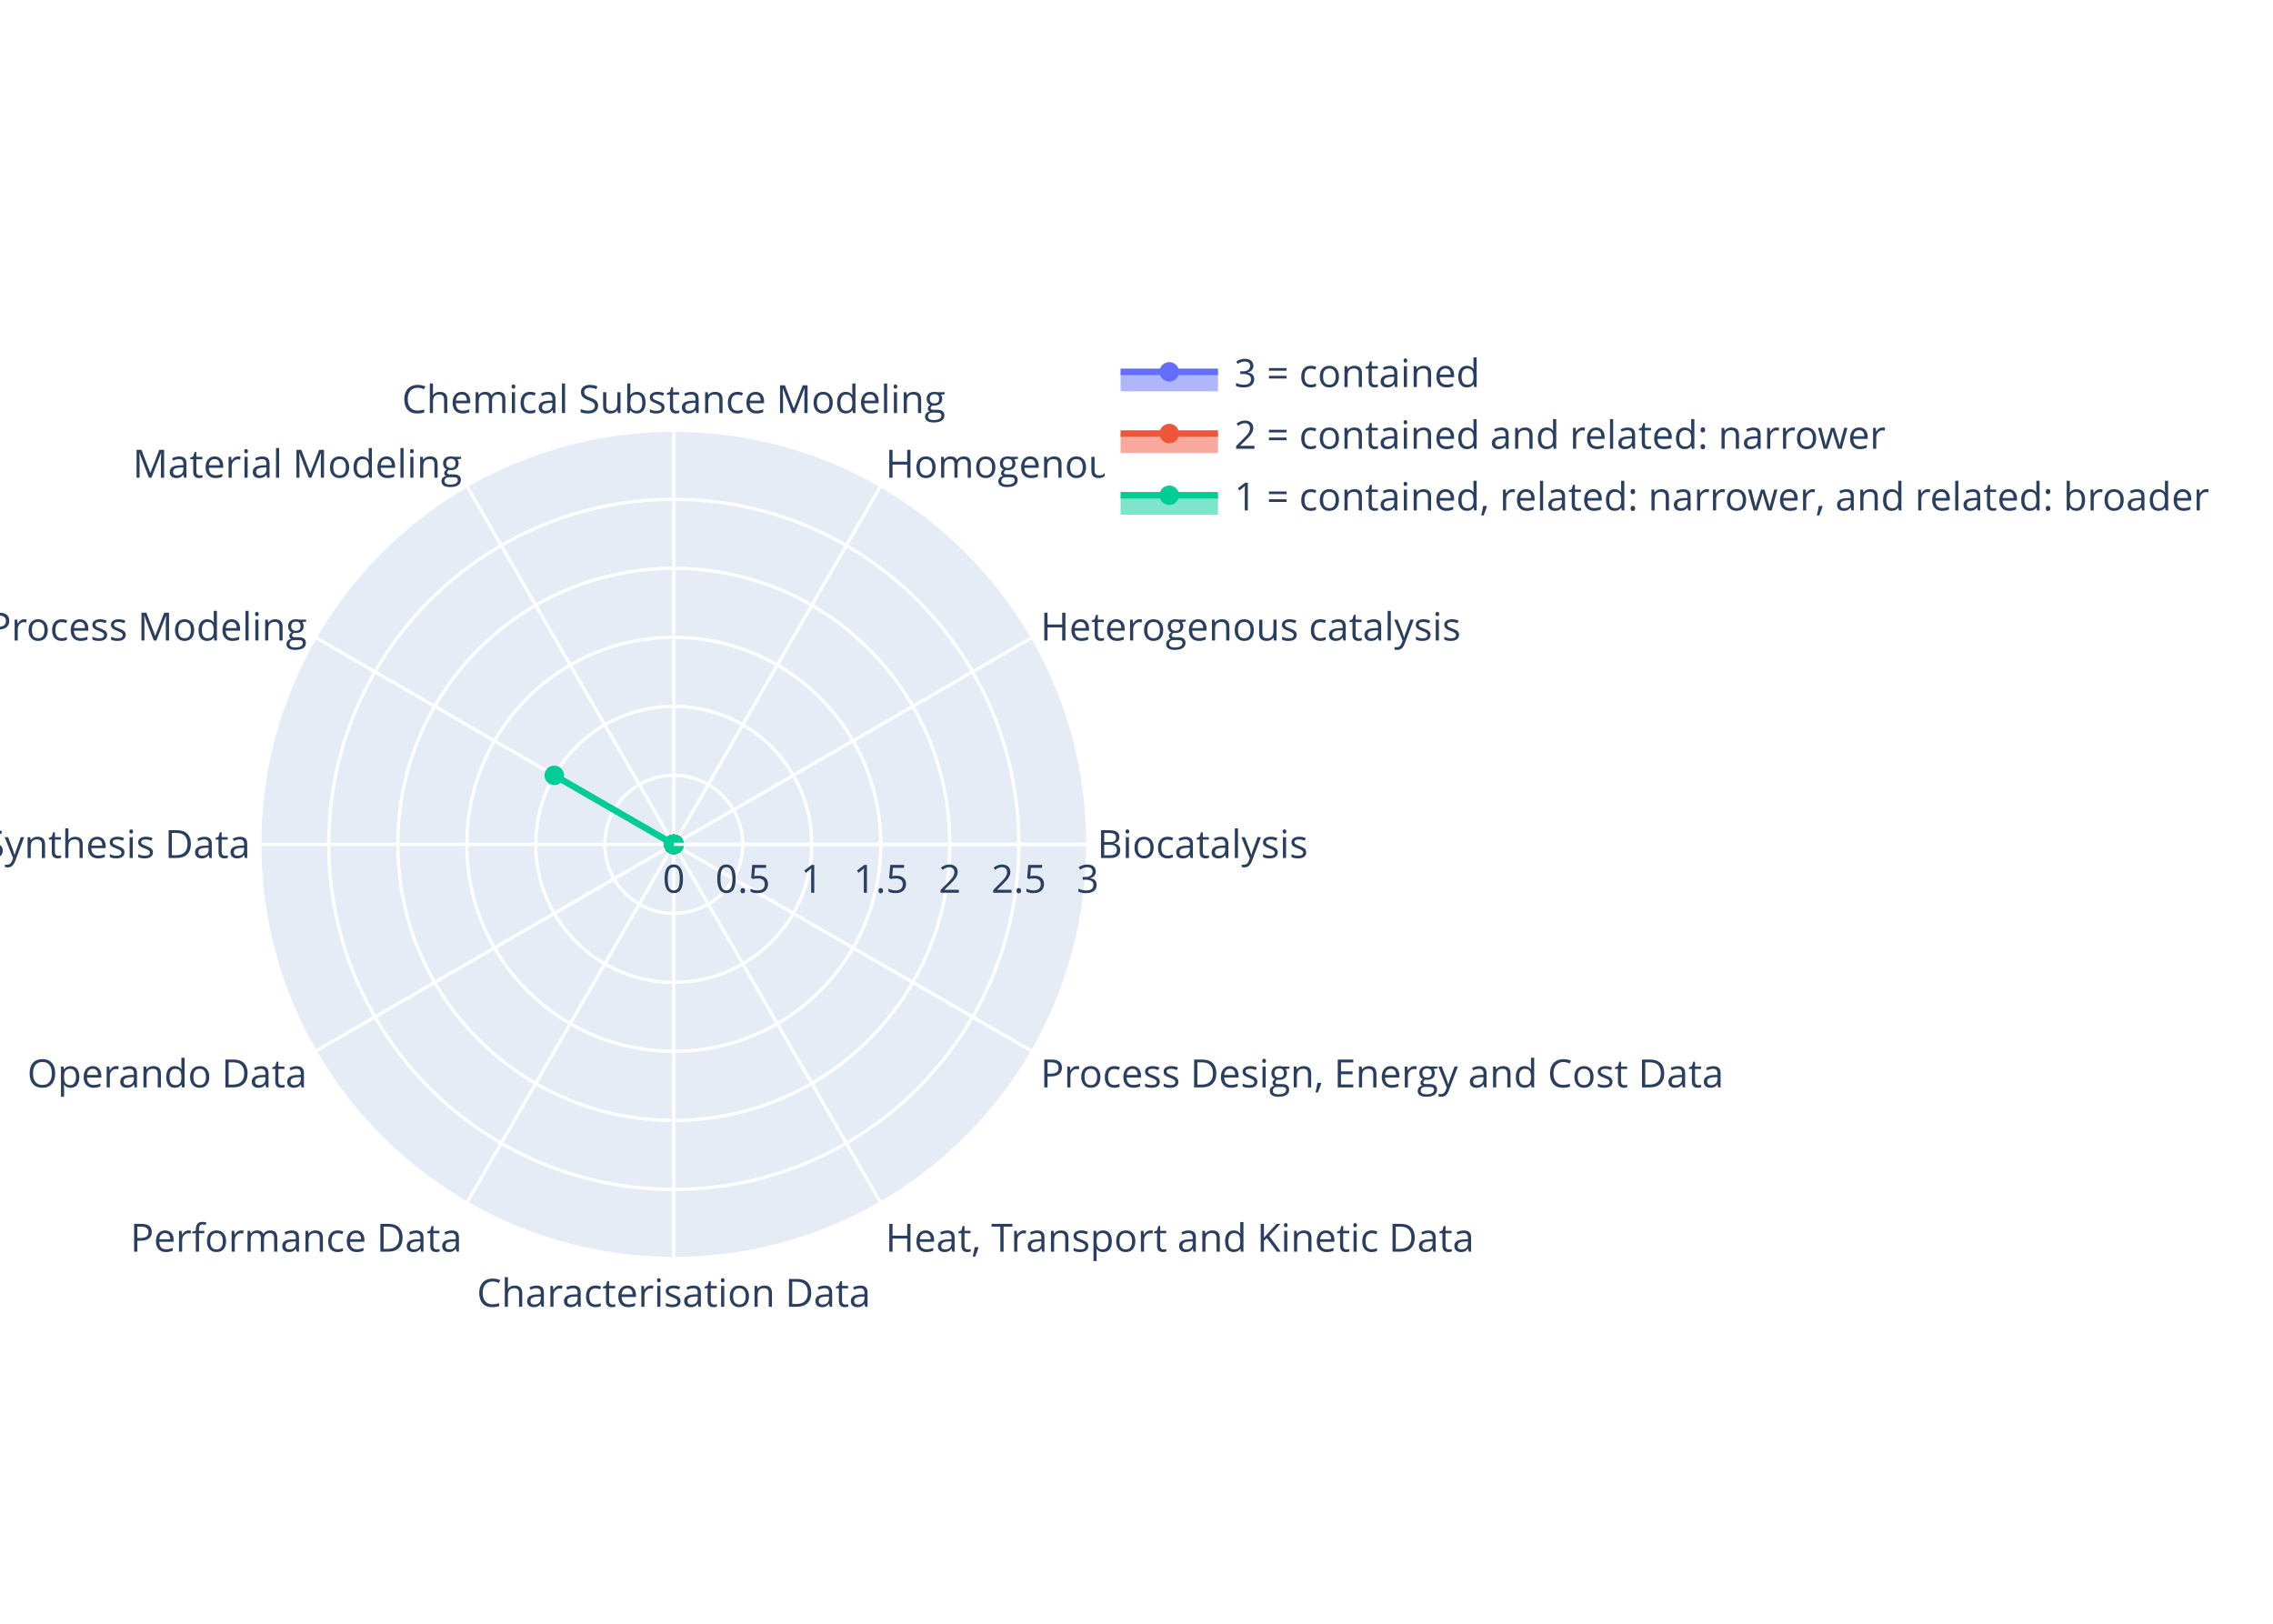
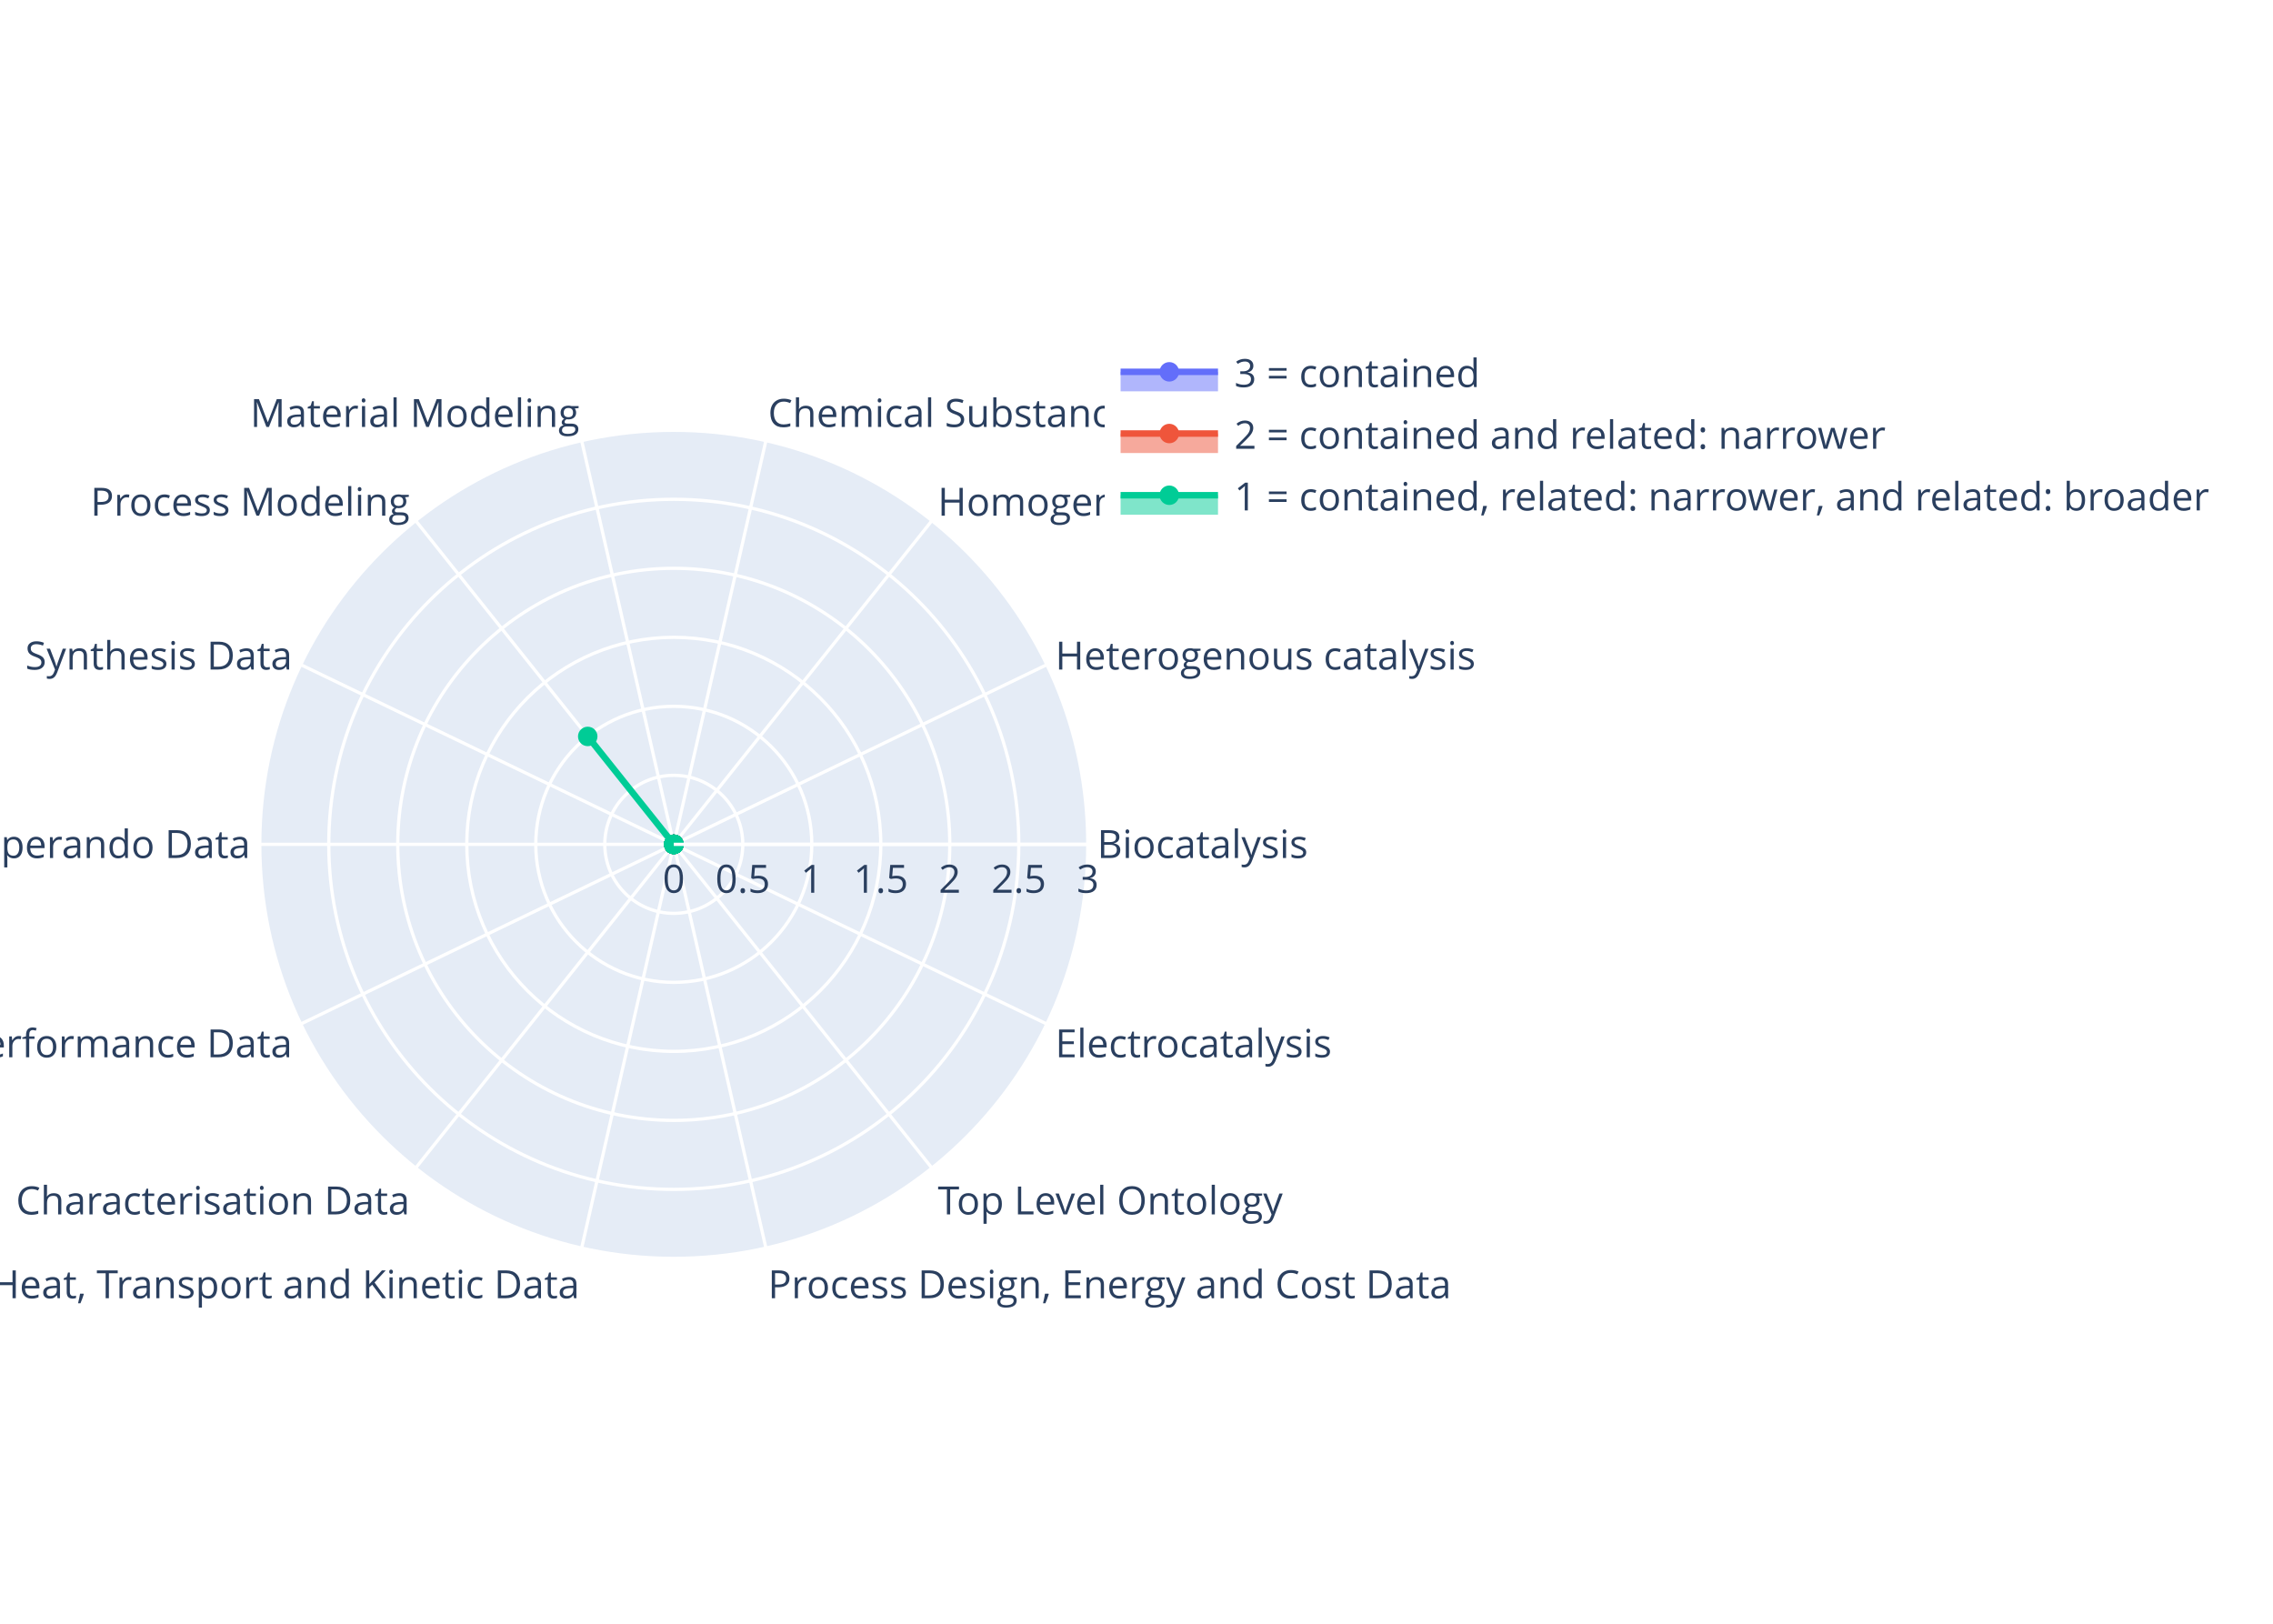
<svg xmlns="http://www.w3.org/2000/svg" class="main-svg" width="700" height="500" style="" viewBox="0 0 700 500">
  <rect x="0" y="0" width="700" height="500" style="fill: rgb(255, 255, 255); fill-opacity: 1;" />
-   <defs id="defs-f0fffd">
+   <defs id="defs-9456eb">
    <g class="clips">
-       <clipPath id="clipf0fffdpolar-for-traces">
+       <clipPath id="clip9456ebpolar-for-traces">
        <path d="M127.5,0A127.5,127.5 0,1,0 -127.5,-1.5614246689128753e-14A127.5,127.5 0,1,0 127.5,3.122849337825751e-14Z" transform="translate(127.5,127.5)" />
      </clipPath>
    </g>
    <g class="gradients" />
    <g class="patterns" />
  </defs>
  <g class="bglayer" />
  <g class="layer-below">
    <g class="imagelayer" />
    <g class="shapelayer" />
  </g>
  <g class="cartesianlayer" />
  <g class="polarlayer">
    <g class="polar">
      <g class="polarsublayer draglayer" />
      <g class="polarsublayer plotbg">
        <path d="M127.5,0A127.5,127.5 0,1,0 -127.5,-1.5614246689128753e-14A127.5,127.5 0,1,0 127.5,3.122849337825751e-14Z" transform="translate(207.5,260)" style="fill: rgb(229, 236, 246); fill-opacity: 1;" />
      </g>
      <g class="polarsublayer backplot">
        <g class="maplayer" />
      </g>
      <g class="polarsublayer angular-grid" style="fill: none;">
        <path class="angularaxisgrid" d="M207.5,260L335,260" style="stroke: rgb(255, 255, 255); stroke-opacity: 1; stroke-width: 1px;" />
-         <path class="angularaxisgrid" d="M207.5,260L317.918,196.25" style="stroke: rgb(255, 255, 255); stroke-opacity: 1; stroke-width: 1px;" />
-         <path class="angularaxisgrid" d="M207.5,260L271.25,149.582" style="stroke: rgb(255, 255, 255); stroke-opacity: 1; stroke-width: 1px;" />
-         <path class="angularaxisgrid" d="M207.5,260L207.5,132.5" style="stroke: rgb(255, 255, 255); stroke-opacity: 1; stroke-width: 1px;" />
-         <path class="angularaxisgrid" d="M207.5,260L143.75,149.582" style="stroke: rgb(255, 255, 255); stroke-opacity: 1; stroke-width: 1px;" />
-         <path class="angularaxisgrid" d="M207.5,260L97.082,196.25" style="stroke: rgb(255, 255, 255); stroke-opacity: 1; stroke-width: 1px;" />
+         <path class="angularaxisgrid" d="M207.5,260L322.374,204.68" style="stroke: rgb(255, 255, 255); stroke-opacity: 1; stroke-width: 1px;" />
+         <path class="angularaxisgrid" d="M207.5,260L286.995,160.316" style="stroke: rgb(255, 255, 255); stroke-opacity: 1; stroke-width: 1px;" />
+         <path class="angularaxisgrid" d="M207.5,260L235.871,135.697" style="stroke: rgb(255, 255, 255); stroke-opacity: 1; stroke-width: 1px;" />
+         <path class="angularaxisgrid" d="M207.5,260L179.129,135.697" style="stroke: rgb(255, 255, 255); stroke-opacity: 1; stroke-width: 1px;" />
+         <path class="angularaxisgrid" d="M207.5,260L128.005,160.316" style="stroke: rgb(255, 255, 255); stroke-opacity: 1; stroke-width: 1px;" />
+         <path class="angularaxisgrid" d="M207.5,260L92.626,204.68" style="stroke: rgb(255, 255, 255); stroke-opacity: 1; stroke-width: 1px;" />
        <path class="angularaxisgrid" d="M207.5,260L80,260" style="stroke: rgb(255, 255, 255); stroke-opacity: 1; stroke-width: 1px;" />
-         <path class="angularaxisgrid" d="M207.5,260L97.082,323.75" style="stroke: rgb(255, 255, 255); stroke-opacity: 1; stroke-width: 1px;" />
-         <path class="angularaxisgrid" d="M207.5,260L143.75,370.418" style="stroke: rgb(255, 255, 255); stroke-opacity: 1; stroke-width: 1px;" />
-         <path class="angularaxisgrid" d="M207.5,260L207.5,387.5" style="stroke: rgb(255, 255, 255); stroke-opacity: 1; stroke-width: 1px;" />
-         <path class="angularaxisgrid" d="M207.5,260L271.25,370.418" style="stroke: rgb(255, 255, 255); stroke-opacity: 1; stroke-width: 1px;" />
-         <path class="angularaxisgrid" d="M207.5,260L317.918,323.75" style="stroke: rgb(255, 255, 255); stroke-opacity: 1; stroke-width: 1px;" />
+         <path class="angularaxisgrid" d="M207.5,260L92.626,315.32" style="stroke: rgb(255, 255, 255); stroke-opacity: 1; stroke-width: 1px;" />
+         <path class="angularaxisgrid" d="M207.5,260L128.005,359.684" style="stroke: rgb(255, 255, 255); stroke-opacity: 1; stroke-width: 1px;" />
+         <path class="angularaxisgrid" d="M207.5,260L179.129,384.303" style="stroke: rgb(255, 255, 255); stroke-opacity: 1; stroke-width: 1px;" />
+         <path class="angularaxisgrid" d="M207.5,260L235.871,384.303" style="stroke: rgb(255, 255, 255); stroke-opacity: 1; stroke-width: 1px;" />
+         <path class="angularaxisgrid" d="M207.5,260L286.995,359.684" style="stroke: rgb(255, 255, 255); stroke-opacity: 1; stroke-width: 1px;" />
+         <path class="angularaxisgrid" d="M207.5,260L322.374,315.32" style="stroke: rgb(255, 255, 255); stroke-opacity: 1; stroke-width: 1px;" />
      </g>
      <g class="polarsublayer radial-grid" transform="translate(207.5,260)" style="fill: none;">
        <path class="xgrid" d="M21.25,0A21.25,21.25 0,1,0 -21.25,-2.6023744481881254e-15A21.25,21.25 0,1,0 21.25,5.204748896376251e-15Z" style="stroke: rgb(255, 255, 255); stroke-opacity: 1; stroke-width: 1px;" />
        <path class="xgrid" d="M42.5,0A42.5,42.5 0,1,0 -42.5,-5.204748896376251e-15A42.5,42.5 0,1,0 42.5,1.0409497792752502e-14Z" style="stroke: rgb(255, 255, 255); stroke-opacity: 1; stroke-width: 1px;" />
        <path class="xgrid" d="M63.75,0A63.75,63.75 0,1,0 -63.75,-7.807123344564377e-15A63.75,63.75 0,1,0 63.75,1.5614246689128753e-14Z" style="stroke: rgb(255, 255, 255); stroke-opacity: 1; stroke-width: 1px;" />
        <path class="xgrid" d="M85,0A85,85 0,1,0 -85,-1.0409497792752502e-14A85,85 0,1,0 85,2.0818995585505004e-14Z" style="stroke: rgb(255, 255, 255); stroke-opacity: 1; stroke-width: 1px;" />
        <path class="xgrid" d="M106.25,0A106.25,106.25 0,1,0 -106.25,-1.3011872240940628e-14A106.25,106.25 0,1,0 106.25,2.6023744481881257e-14Z" style="stroke: rgb(255, 255, 255); stroke-opacity: 1; stroke-width: 1px;" />
      </g>
      <g class="polarsublayer frontplot" transform="translate(80,132.5)">
        <g class="barlayer" />
        <g class="scatterlayer">
-           <g class="trace scatter trace819cec" style="stroke-miterlimit: 2; opacity: 1;">
-             <g class="fills" clip-path="url(#clipf0fffdpolar-for-traces)">
+           <g class="trace scatter trace97eba0" style="stroke-miterlimit: 2; opacity: 1;">
+             <g class="fills" clip-path="url(#clip9456ebpolar-for-traces)">
              <g>
-                 <path class="js-fill" d="M127.5,127.5L127.5,127.5L127.5,127.5L127.5,127.5L127.5,127.5L127.5,127.5L127.5,127.5L127.5,127.5L127.5,127.5L127.5,127.5L127.5,127.5L127.5,127.5L127.5,127.5Z" style="fill: rgb(99, 110, 250); fill-opacity: 0.5; stroke-width: 0;" />
+                 <path class="js-fill" d="M127.5,127.5L127.5,127.5L127.5,127.5L127.5,127.5L127.5,127.5L127.5,127.5L127.5,127.5L127.5,127.5L127.5,127.5L127.5,127.5L127.5,127.5L127.5,127.5L127.5,127.5L127.5,127.5L127.5,127.5Z" style="fill: rgb(99, 110, 250); fill-opacity: 0.5; stroke-width: 0;" />
              </g>
            </g>
            <g class="errorbars" />
            <g class="lines">
-               <path class="js-line" d="M127.5,127.5L127.5,127.5L127.5,127.5L127.5,127.5L127.5,127.5L127.5,127.5L127.5,127.5L127.5,127.5L127.5,127.5L127.5,127.5L127.5,127.5L127.5,127.5L127.5,127.5" clip-path="url(#clipf0fffdpolar-for-traces)" style="vector-effect: non-scaling-stroke; fill: none; stroke: rgb(99, 110, 250); stroke-opacity: 1; stroke-width: 2px; opacity: 1;" />
+               <path class="js-line" d="M127.5,127.5L127.5,127.5L127.5,127.5L127.5,127.5L127.5,127.5L127.5,127.5L127.5,127.5L127.5,127.5L127.5,127.5L127.5,127.5L127.5,127.5L127.5,127.5L127.5,127.5L127.5,127.5L127.5,127.5" clip-path="url(#clip9456ebpolar-for-traces)" style="vector-effect: non-scaling-stroke; fill: none; stroke: rgb(99, 110, 250); stroke-opacity: 1; stroke-width: 2px; opacity: 1;" />
            </g>
            <g class="points">
              <path class="point" transform="translate(127.5,127.5)" d="M3,0A3,3 0 1,1 0,-3A3,3 0 0,1 3,0Z" style="opacity: 1; stroke-width: 0px; fill: rgb(99, 110, 250); fill-opacity: 1;" />
              <path class="point" transform="translate(127.5,127.5)" d="M3,0A3,3 0 1,1 0,-3A3,3 0 0,1 3,0Z" style="opacity: 1; stroke-width: 0px; fill: rgb(99, 110, 250); fill-opacity: 1;" />
              <path class="point" transform="translate(127.5,127.5)" d="M3,0A3,3 0 1,1 0,-3A3,3 0 0,1 3,0Z" style="opacity: 1; stroke-width: 0px; fill: rgb(99, 110, 250); fill-opacity: 1;" />
              <path class="point" transform="translate(127.5,127.5)" d="M3,0A3,3 0 1,1 0,-3A3,3 0 0,1 3,0Z" style="opacity: 1; stroke-width: 0px; fill: rgb(99, 110, 250); fill-opacity: 1;" />
              <path class="point" transform="translate(127.5,127.5)" d="M3,0A3,3 0 1,1 0,-3A3,3 0 0,1 3,0Z" style="opacity: 1; stroke-width: 0px; fill: rgb(99, 110, 250); fill-opacity: 1;" />
              <path class="point" transform="translate(127.5,127.5)" d="M3,0A3,3 0 1,1 0,-3A3,3 0 0,1 3,0Z" style="opacity: 1; stroke-width: 0px; fill: rgb(99, 110, 250); fill-opacity: 1;" />
              <path class="point" transform="translate(127.5,127.5)" d="M3,0A3,3 0 1,1 0,-3A3,3 0 0,1 3,0Z" style="opacity: 1; stroke-width: 0px; fill: rgb(99, 110, 250); fill-opacity: 1;" />
              <path class="point" transform="translate(127.5,127.5)" d="M3,0A3,3 0 1,1 0,-3A3,3 0 0,1 3,0Z" style="opacity: 1; stroke-width: 0px; fill: rgb(99, 110, 250); fill-opacity: 1;" />
              <path class="point" transform="translate(127.5,127.5)" d="M3,0A3,3 0 1,1 0,-3A3,3 0 0,1 3,0Z" style="opacity: 1; stroke-width: 0px; fill: rgb(99, 110, 250); fill-opacity: 1;" />
              <path class="point" transform="translate(127.5,127.5)" d="M3,0A3,3 0 1,1 0,-3A3,3 0 0,1 3,0Z" style="opacity: 1; stroke-width: 0px; fill: rgb(99, 110, 250); fill-opacity: 1;" />
              <path class="point" transform="translate(127.5,127.5)" d="M3,0A3,3 0 1,1 0,-3A3,3 0 0,1 3,0Z" style="opacity: 1; stroke-width: 0px; fill: rgb(99, 110, 250); fill-opacity: 1;" />
              <path class="point" transform="translate(127.5,127.5)" d="M3,0A3,3 0 1,1 0,-3A3,3 0 0,1 3,0Z" style="opacity: 1; stroke-width: 0px; fill: rgb(99, 110, 250); fill-opacity: 1;" />
              <path class="point" transform="translate(127.5,127.5)" d="M3,0A3,3 0 1,1 0,-3A3,3 0 0,1 3,0Z" style="opacity: 1; stroke-width: 0px; fill: rgb(99, 110, 250); fill-opacity: 1;" />
+               <path class="point" transform="translate(127.5,127.5)" d="M3,0A3,3 0 1,1 0,-3A3,3 0 0,1 3,0Z" style="opacity: 1; stroke-width: 0px; fill: rgb(99, 110, 250); fill-opacity: 1;" />
+               <path class="point" transform="translate(127.5,127.5)" d="M3,0A3,3 0 1,1 0,-3A3,3 0 0,1 3,0Z" style="opacity: 1; stroke-width: 0px; fill: rgb(99, 110, 250); fill-opacity: 1;" />
            </g>
            <g class="text" />
          </g>
-           <g class="trace scatter trace1e5136" style="stroke-miterlimit: 2; opacity: 1;">
-             <g class="fills" clip-path="url(#clipf0fffdpolar-for-traces)">
+           <g class="trace scatter trace53cba3" style="stroke-miterlimit: 2; opacity: 1;">
+             <g class="fills" clip-path="url(#clip9456ebpolar-for-traces)">
              <g>
-                 <path class="js-fill" d="M127.5,127.5L127.5,127.5L127.5,127.5L127.5,127.5L127.5,127.5L127.5,127.5L127.5,127.5L127.5,127.5L127.5,127.5L127.5,127.5L127.5,127.5L127.5,127.5L127.5,127.5Z" style="fill: rgb(239, 85, 59); fill-opacity: 0.5; stroke-width: 0;" />
+                 <path class="js-fill" d="M127.5,127.5L127.5,127.5L127.5,127.5L127.5,127.5L127.5,127.5L127.5,127.5L127.5,127.5L127.5,127.5L127.5,127.5L127.5,127.5L127.5,127.5L127.5,127.5L127.5,127.5L127.5,127.5L127.5,127.5Z" style="fill: rgb(239, 85, 59); fill-opacity: 0.5; stroke-width: 0;" />
              </g>
            </g>
            <g class="errorbars" />
            <g class="lines">
-               <path class="js-line" d="M127.5,127.5L127.5,127.5L127.5,127.5L127.5,127.5L127.5,127.5L127.5,127.5L127.5,127.5L127.5,127.5L127.5,127.5L127.5,127.5L127.5,127.5L127.5,127.5L127.5,127.5" clip-path="url(#clipf0fffdpolar-for-traces)" style="vector-effect: non-scaling-stroke; fill: none; stroke: rgb(239, 85, 59); stroke-opacity: 1; stroke-width: 2px; opacity: 1;" />
+               <path class="js-line" d="M127.5,127.5L127.5,127.5L127.5,127.5L127.5,127.5L127.5,127.5L127.5,127.5L127.5,127.5L127.5,127.5L127.5,127.5L127.5,127.5L127.5,127.5L127.5,127.5L127.5,127.5L127.5,127.5L127.5,127.5" clip-path="url(#clip9456ebpolar-for-traces)" style="vector-effect: non-scaling-stroke; fill: none; stroke: rgb(239, 85, 59); stroke-opacity: 1; stroke-width: 2px; opacity: 1;" />
            </g>
            <g class="points">
              <path class="point" transform="translate(127.5,127.5)" d="M3,0A3,3 0 1,1 0,-3A3,3 0 0,1 3,0Z" style="opacity: 1; stroke-width: 0px; fill: rgb(239, 85, 59); fill-opacity: 1;" />
              <path class="point" transform="translate(127.5,127.5)" d="M3,0A3,3 0 1,1 0,-3A3,3 0 0,1 3,0Z" style="opacity: 1; stroke-width: 0px; fill: rgb(239, 85, 59); fill-opacity: 1;" />
              <path class="point" transform="translate(127.5,127.5)" d="M3,0A3,3 0 1,1 0,-3A3,3 0 0,1 3,0Z" style="opacity: 1; stroke-width: 0px; fill: rgb(239, 85, 59); fill-opacity: 1;" />
              <path class="point" transform="translate(127.5,127.5)" d="M3,0A3,3 0 1,1 0,-3A3,3 0 0,1 3,0Z" style="opacity: 1; stroke-width: 0px; fill: rgb(239, 85, 59); fill-opacity: 1;" />
              <path class="point" transform="translate(127.5,127.5)" d="M3,0A3,3 0 1,1 0,-3A3,3 0 0,1 3,0Z" style="opacity: 1; stroke-width: 0px; fill: rgb(239, 85, 59); fill-opacity: 1;" />
              <path class="point" transform="translate(127.5,127.5)" d="M3,0A3,3 0 1,1 0,-3A3,3 0 0,1 3,0Z" style="opacity: 1; stroke-width: 0px; fill: rgb(239, 85, 59); fill-opacity: 1;" />
              <path class="point" transform="translate(127.5,127.5)" d="M3,0A3,3 0 1,1 0,-3A3,3 0 0,1 3,0Z" style="opacity: 1; stroke-width: 0px; fill: rgb(239, 85, 59); fill-opacity: 1;" />
              <path class="point" transform="translate(127.5,127.5)" d="M3,0A3,3 0 1,1 0,-3A3,3 0 0,1 3,0Z" style="opacity: 1; stroke-width: 0px; fill: rgb(239, 85, 59); fill-opacity: 1;" />
              <path class="point" transform="translate(127.5,127.5)" d="M3,0A3,3 0 1,1 0,-3A3,3 0 0,1 3,0Z" style="opacity: 1; stroke-width: 0px; fill: rgb(239, 85, 59); fill-opacity: 1;" />
              <path class="point" transform="translate(127.5,127.5)" d="M3,0A3,3 0 1,1 0,-3A3,3 0 0,1 3,0Z" style="opacity: 1; stroke-width: 0px; fill: rgb(239, 85, 59); fill-opacity: 1;" />
              <path class="point" transform="translate(127.5,127.5)" d="M3,0A3,3 0 1,1 0,-3A3,3 0 0,1 3,0Z" style="opacity: 1; stroke-width: 0px; fill: rgb(239, 85, 59); fill-opacity: 1;" />
              <path class="point" transform="translate(127.5,127.5)" d="M3,0A3,3 0 1,1 0,-3A3,3 0 0,1 3,0Z" style="opacity: 1; stroke-width: 0px; fill: rgb(239, 85, 59); fill-opacity: 1;" />
              <path class="point" transform="translate(127.5,127.5)" d="M3,0A3,3 0 1,1 0,-3A3,3 0 0,1 3,0Z" style="opacity: 1; stroke-width: 0px; fill: rgb(239, 85, 59); fill-opacity: 1;" />
+               <path class="point" transform="translate(127.5,127.5)" d="M3,0A3,3 0 1,1 0,-3A3,3 0 0,1 3,0Z" style="opacity: 1; stroke-width: 0px; fill: rgb(239, 85, 59); fill-opacity: 1;" />
+               <path class="point" transform="translate(127.5,127.5)" d="M3,0A3,3 0 1,1 0,-3A3,3 0 0,1 3,0Z" style="opacity: 1; stroke-width: 0px; fill: rgb(239, 85, 59); fill-opacity: 1;" />
            </g>
            <g class="text" />
          </g>
-           <g class="trace scatter tracecc9509" style="stroke-miterlimit: 2; opacity: 1;">
-             <g class="fills" clip-path="url(#clipf0fffdpolar-for-traces)">
+           <g class="trace scatter tracee5dd22" style="stroke-miterlimit: 2; opacity: 1;">
+             <g class="fills" clip-path="url(#clip9456ebpolar-for-traces)">
              <g>
-                 <path class="js-fill" d="M127.5,127.5L127.5,127.5L127.5,127.5L127.5,127.5L127.5,127.5L90.69,106.25L127.5,127.5L127.5,127.5L127.5,127.5L127.5,127.5L127.5,127.5L127.5,127.5L127.5,127.5Z" style="fill: rgb(0, 204, 150); fill-opacity: 0.5; stroke-width: 0;" />
+                 <path class="js-fill" d="M127.5,127.5L127.5,127.5L127.5,127.5L127.5,127.5L127.5,127.5L101,94.27L127.5,127.5L127.5,127.5L127.5,127.5L127.5,127.5L127.5,127.5L127.5,127.5L127.5,127.5L127.5,127.5L127.5,127.5Z" style="fill: rgb(0, 204, 150); fill-opacity: 0.5; stroke-width: 0;" />
              </g>
            </g>
            <g class="errorbars" />
            <g class="lines">
-               <path class="js-line" d="M127.5,127.5L127.5,127.5L127.5,127.5L127.5,127.5L127.5,127.5L90.69,106.25L127.5,127.5L127.5,127.5L127.5,127.5L127.5,127.5L127.5,127.5L127.5,127.5L127.5,127.5" clip-path="url(#clipf0fffdpolar-for-traces)" style="vector-effect: non-scaling-stroke; fill: none; stroke: rgb(0, 204, 150); stroke-opacity: 1; stroke-width: 2px; opacity: 1;" />
+               <path class="js-line" d="M127.5,127.5L127.5,127.5L127.5,127.5L127.5,127.5L127.5,127.5L101,94.27L127.5,127.5L127.5,127.5L127.5,127.5L127.5,127.5L127.5,127.5L127.5,127.5L127.5,127.5L127.5,127.5L127.5,127.5" clip-path="url(#clip9456ebpolar-for-traces)" style="vector-effect: non-scaling-stroke; fill: none; stroke: rgb(0, 204, 150); stroke-opacity: 1; stroke-width: 2px; opacity: 1;" />
            </g>
            <g class="points">
              <path class="point" transform="translate(127.5,127.5)" d="M3,0A3,3 0 1,1 0,-3A3,3 0 0,1 3,0Z" style="opacity: 1; stroke-width: 0px; fill: rgb(0, 204, 150); fill-opacity: 1;" />
              <path class="point" transform="translate(127.5,127.5)" d="M3,0A3,3 0 1,1 0,-3A3,3 0 0,1 3,0Z" style="opacity: 1; stroke-width: 0px; fill: rgb(0, 204, 150); fill-opacity: 1;" />
              <path class="point" transform="translate(127.5,127.5)" d="M3,0A3,3 0 1,1 0,-3A3,3 0 0,1 3,0Z" style="opacity: 1; stroke-width: 0px; fill: rgb(0, 204, 150); fill-opacity: 1;" />
              <path class="point" transform="translate(127.5,127.5)" d="M3,0A3,3 0 1,1 0,-3A3,3 0 0,1 3,0Z" style="opacity: 1; stroke-width: 0px; fill: rgb(0, 204, 150); fill-opacity: 1;" />
              <path class="point" transform="translate(127.5,127.5)" d="M3,0A3,3 0 1,1 0,-3A3,3 0 0,1 3,0Z" style="opacity: 1; stroke-width: 0px; fill: rgb(0, 204, 150); fill-opacity: 1;" />
-               <path class="point" transform="translate(90.69,106.25)" d="M3,0A3,3 0 1,1 0,-3A3,3 0 0,1 3,0Z" style="opacity: 1; stroke-width: 0px; fill: rgb(0, 204, 150); fill-opacity: 1;" />
+               <path class="point" transform="translate(101,94.27)" d="M3,0A3,3 0 1,1 0,-3A3,3 0 0,1 3,0Z" style="opacity: 1; stroke-width: 0px; fill: rgb(0, 204, 150); fill-opacity: 1;" />
+               <path class="point" transform="translate(127.5,127.5)" d="M3,0A3,3 0 1,1 0,-3A3,3 0 0,1 3,0Z" style="opacity: 1; stroke-width: 0px; fill: rgb(0, 204, 150); fill-opacity: 1;" />
+               <path class="point" transform="translate(127.5,127.5)" d="M3,0A3,3 0 1,1 0,-3A3,3 0 0,1 3,0Z" style="opacity: 1; stroke-width: 0px; fill: rgb(0, 204, 150); fill-opacity: 1;" />
              <path class="point" transform="translate(127.5,127.5)" d="M3,0A3,3 0 1,1 0,-3A3,3 0 0,1 3,0Z" style="opacity: 1; stroke-width: 0px; fill: rgb(0, 204, 150); fill-opacity: 1;" />
              <path class="point" transform="translate(127.5,127.5)" d="M3,0A3,3 0 1,1 0,-3A3,3 0 0,1 3,0Z" style="opacity: 1; stroke-width: 0px; fill: rgb(0, 204, 150); fill-opacity: 1;" />
              <path class="point" transform="translate(127.5,127.5)" d="M3,0A3,3 0 1,1 0,-3A3,3 0 0,1 3,0Z" style="opacity: 1; stroke-width: 0px; fill: rgb(0, 204, 150); fill-opacity: 1;" />
              <path class="point" transform="translate(127.5,127.5)" d="M3,0A3,3 0 1,1 0,-3A3,3 0 0,1 3,0Z" style="opacity: 1; stroke-width: 0px; fill: rgb(0, 204, 150); fill-opacity: 1;" />
              <path class="point" transform="translate(127.5,127.5)" d="M3,0A3,3 0 1,1 0,-3A3,3 0 0,1 3,0Z" style="opacity: 1; stroke-width: 0px; fill: rgb(0, 204, 150); fill-opacity: 1;" />
              <path class="point" transform="translate(127.5,127.5)" d="M3,0A3,3 0 1,1 0,-3A3,3 0 0,1 3,0Z" style="opacity: 1; stroke-width: 0px; fill: rgb(0, 204, 150); fill-opacity: 1;" />
              <path class="point" transform="translate(127.5,127.5)" d="M3,0A3,3 0 1,1 0,-3A3,3 0 0,1 3,0Z" style="opacity: 1; stroke-width: 0px; fill: rgb(0, 204, 150); fill-opacity: 1;" />
            </g>
            <g class="text" />
          </g>
        </g>
      </g>
      <g class="polarsublayer angular-line">
        <path d="M127.5,0A127.5,127.5 0,1,0 -127.5,-1.5614246689128753e-14A127.5,127.5 0,1,0 127.5,3.122849337825751e-14Z" transform="translate(207.5,260)" stroke-width="1" style="fill: none; stroke: rgb(255, 255, 255); stroke-opacity: 1;" />
      </g>
      <g class="polarsublayer radial-line">
        <line x1="0" y1="0" x2="127.5" y2="0" transform="translate(207.5,260)" stroke-width="1" style="fill: none; stroke: rgb(255, 255, 255); stroke-opacity: 1;" />
      </g>
      <g class="polarsublayer angular-axis">
        <g class="angularaxistick">
          <text text-anchor="start" x="2.9" y="4.2" transform="translate(335,260)" style="font-family: 'Open Sans', verdana, arial, sans-serif; font-size: 12px; fill: rgb(42, 63, 95); fill-opacity: 1; white-space: pre; opacity: 1;">Biocatalysis</text>
        </g>
        <g class="angularaxistick">
-           <text text-anchor="start" x="2.511" y="0.987" transform="translate(317.9182,196.25)" style="font-family: 'Open Sans', verdana, arial, sans-serif; font-size: 12px; fill: rgb(42, 63, 95); fill-opacity: 1; white-space: pre; opacity: 1;">Heterogenous catalysis</text>
-         </g>
-         <g class="angularaxistick">
-           <text text-anchor="start" x="1.45" y="-2.49" transform="translate(271.25,149.5818)" style="font-family: 'Open Sans', verdana, arial, sans-serif; font-size: 12px; fill: rgb(42, 63, 95); fill-opacity: 1; white-space: pre; opacity: 1;">Homogenous catalysis</text>
-         </g>
-         <g class="angularaxistick">
-           <text text-anchor="middle" x="1.7757378587636624e-16" y="-5.3" transform="translate(207.5,132.5)" style="font-family: 'Open Sans', verdana, arial, sans-serif; font-size: 12px; fill: rgb(42, 63, 95); fill-opacity: 1; white-space: pre; opacity: 1;">Chemical Substance Modeling</text>
-         </g>
-         <g class="angularaxistick">
-           <text text-anchor="end" x="-1.45" y="-2.49" transform="translate(143.75,149.5818)" style="font-family: 'Open Sans', verdana, arial, sans-serif; font-size: 12px; fill: rgb(42, 63, 95); fill-opacity: 1; white-space: pre; opacity: 1;">Material Modeling</text>
-         </g>
-         <g class="angularaxistick">
-           <text text-anchor="end" x="-2.511" y="0.987" transform="translate(97.08176,196.25)" style="font-family: 'Open Sans', verdana, arial, sans-serif; font-size: 12px; fill: rgb(42, 63, 95); fill-opacity: 1; white-space: pre; opacity: 1;">Process Modeling</text>
-         </g>
-         <g class="angularaxistick">
-           <text text-anchor="end" x="-2.9" y="4.2" transform="translate(80,260)" style="font-family: 'Open Sans', verdana, arial, sans-serif; font-size: 12px; fill: rgb(42, 63, 95); fill-opacity: 1; white-space: pre; opacity: 1;">Synthesis Data</text>
-         </g>
-         <g class="angularaxistick">
-           <text text-anchor="end" x="-2.511" y="11.087" transform="translate(97.08176,323.75)" style="font-family: 'Open Sans', verdana, arial, sans-serif; font-size: 12px; fill: rgb(42, 63, 95); fill-opacity: 1; white-space: pre; opacity: 1;">Operando Data</text>
-         </g>
-         <g class="angularaxistick">
-           <text text-anchor="end" x="-1.45" y="15.004" transform="translate(143.75,370.4182)" style="font-family: 'Open Sans', verdana, arial, sans-serif; font-size: 12px; fill: rgb(42, 63, 95); fill-opacity: 1; white-space: pre; opacity: 1;">Performance Data</text>
-         </g>
-         <g class="angularaxistick">
-           <text text-anchor="middle" x="-5.327213576290987e-16" y="14.9" transform="translate(207.5,387.5)" style="font-family: 'Open Sans', verdana, arial, sans-serif; font-size: 12px; fill: rgb(42, 63, 95); fill-opacity: 1; white-space: pre; opacity: 1;">Characterisation Data</text>
-         </g>
-         <g class="angularaxistick">
-           <text text-anchor="start" x="1.45" y="15.004" transform="translate(271.25,370.4182)" style="font-family: 'Open Sans', verdana, arial, sans-serif; font-size: 12px; fill: rgb(42, 63, 95); fill-opacity: 1; white-space: pre; opacity: 1;">Heat, Transport and Kinetic Data</text>
-         </g>
-         <g class="angularaxistick">
-           <text text-anchor="start" x="2.511" y="11.087" transform="translate(317.9182,323.75)" style="font-family: 'Open Sans', verdana, arial, sans-serif; font-size: 12px; fill: rgb(42, 63, 95); fill-opacity: 1; white-space: pre; opacity: 1;">Process Design, Energy and Cost Data</text>
+           <text text-anchor="start" x="2.613" y="1.484" transform="translate(322.3735,204.6798)" style="font-family: 'Open Sans', verdana, arial, sans-serif; font-size: 12px; fill: rgb(42, 63, 95); fill-opacity: 1; white-space: pre; opacity: 1;">Heterogenous catalysis</text>
+         </g>
+         <g class="angularaxistick">
+           <text text-anchor="start" x="1.808" y="-1.525" transform="translate(286.9949,160.3165)" style="font-family: 'Open Sans', verdana, arial, sans-serif; font-size: 12px; fill: rgb(42, 63, 95); fill-opacity: 1; white-space: pre; opacity: 1;">Homogenous catalysis</text>
+         </g>
+         <g class="angularaxistick">
+           <text text-anchor="start" x="0.645" y="-4.233" transform="translate(235.8714,135.6967)" style="font-family: 'Open Sans', verdana, arial, sans-serif; font-size: 12px; fill: rgb(42, 63, 95); fill-opacity: 1; white-space: pre; opacity: 1;">Chemical Substance Modeling</text>
+         </g>
+         <g class="angularaxistick">
+           <text text-anchor="end" x="-0.645" y="-4.233" transform="translate(179.1286,135.6967)" style="font-family: 'Open Sans', verdana, arial, sans-serif; font-size: 12px; fill: rgb(42, 63, 95); fill-opacity: 1; white-space: pre; opacity: 1;">Material Modeling</text>
+         </g>
+         <g class="angularaxistick">
+           <text text-anchor="end" x="-1.808" y="-1.525" transform="translate(128.0051,160.3165)" style="font-family: 'Open Sans', verdana, arial, sans-serif; font-size: 12px; fill: rgb(42, 63, 95); fill-opacity: 1; white-space: pre; opacity: 1;">Process Modeling</text>
+         </g>
+         <g class="angularaxistick">
+           <text text-anchor="end" x="-2.613" y="1.484" transform="translate(92.62647,204.6798)" style="font-family: 'Open Sans', verdana, arial, sans-serif; font-size: 12px; fill: rgb(42, 63, 95); fill-opacity: 1; white-space: pre; opacity: 1;">Synthesis Data</text>
+         </g>
+         <g class="angularaxistick">
+           <text text-anchor="end" x="-2.9" y="4.2" transform="translate(80,260)" style="font-family: 'Open Sans', verdana, arial, sans-serif; font-size: 12px; fill: rgb(42, 63, 95); fill-opacity: 1; white-space: pre; opacity: 1;">Operando Data</text>
+         </g>
+         <g class="angularaxistick">
+           <text text-anchor="end" x="-2.613" y="10.249" transform="translate(92.62647,315.3202)" style="font-family: 'Open Sans', verdana, arial, sans-serif; font-size: 12px; fill: rgb(42, 63, 95); fill-opacity: 1; white-space: pre; opacity: 1;">Performance Data</text>
+         </g>
+         <g class="angularaxistick">
+           <text text-anchor="end" x="-1.808" y="14.268" transform="translate(128.0051,359.6835)" style="font-family: 'Open Sans', verdana, arial, sans-serif; font-size: 12px; fill: rgb(42, 63, 95); fill-opacity: 1; white-space: pre; opacity: 1;">Characterisation Data</text>
+         </g>
+         <g class="angularaxistick">
+           <text text-anchor="end" x="-0.645" y="15.461" transform="translate(179.1286,384.3033)" style="font-family: 'Open Sans', verdana, arial, sans-serif; font-size: 12px; fill: rgb(42, 63, 95); fill-opacity: 1; white-space: pre; opacity: 1;">Heat, Transport and Kinetic Data</text>
+         </g>
+         <g class="angularaxistick">
+           <text text-anchor="start" x="0.645" y="15.461" transform="translate(235.8714,384.3033)" style="font-family: 'Open Sans', verdana, arial, sans-serif; font-size: 12px; fill: rgb(42, 63, 95); fill-opacity: 1; white-space: pre; opacity: 1;">Process Design, Energy and Cost Data</text>
+         </g>
+         <g class="angularaxistick">
+           <text text-anchor="start" x="1.808" y="14.268" transform="translate(286.9949,359.6835)" style="font-family: 'Open Sans', verdana, arial, sans-serif; font-size: 12px; fill: rgb(42, 63, 95); fill-opacity: 1; white-space: pre; opacity: 1;">Top Level Ontology</text>
+         </g>
+         <g class="angularaxistick">
+           <text text-anchor="start" x="2.613" y="10.249" transform="translate(322.3735,315.3202)" style="font-family: 'Open Sans', verdana, arial, sans-serif; font-size: 12px; fill: rgb(42, 63, 95); fill-opacity: 1; white-space: pre; opacity: 1;">Electrocatalysis</text>
        </g>
      </g>
      <g class="polarsublayer radial-axis" transform="translate(207.5,260)">
        <g class="xtick">
          <text text-anchor="middle" x="0" y="14.9" transform="" style="font-family: 'Open Sans', verdana, arial, sans-serif; font-size: 12px; fill: rgb(42, 63, 95); fill-opacity: 1; white-space: pre; opacity: 1;">0</text>
        </g>
        <g class="xtick">
          <text text-anchor="middle" x="0" y="14.9" transform="translate(21.25,0)" style="font-family: 'Open Sans', verdana, arial, sans-serif; font-size: 12px; fill: rgb(42, 63, 95); fill-opacity: 1; white-space: pre; opacity: 1;">0.5</text>
        </g>
        <g class="xtick">
          <text text-anchor="middle" x="0" y="14.9" transform="translate(42.5,0)" style="font-family: 'Open Sans', verdana, arial, sans-serif; font-size: 12px; fill: rgb(42, 63, 95); fill-opacity: 1; white-space: pre; opacity: 1;">1</text>
        </g>
        <g class="xtick">
          <text text-anchor="middle" x="0" y="14.9" transform="translate(63.75,0)" style="font-family: 'Open Sans', verdana, arial, sans-serif; font-size: 12px; fill: rgb(42, 63, 95); fill-opacity: 1; white-space: pre; opacity: 1;">1.5</text>
        </g>
        <g class="xtick">
          <text text-anchor="middle" x="0" y="14.9" transform="translate(85,0)" style="font-family: 'Open Sans', verdana, arial, sans-serif; font-size: 12px; fill: rgb(42, 63, 95); fill-opacity: 1; white-space: pre; opacity: 1;">2</text>
        </g>
        <g class="xtick">
          <text text-anchor="middle" x="0" y="14.9" transform="translate(106.25,0)" style="font-family: 'Open Sans', verdana, arial, sans-serif; font-size: 12px; fill: rgb(42, 63, 95); fill-opacity: 1; white-space: pre; opacity: 1;">2.5</text>
        </g>
        <g class="xtick">
          <text text-anchor="middle" x="0" y="14.9" transform="translate(127.5,0)" style="font-family: 'Open Sans', verdana, arial, sans-serif; font-size: 12px; fill: rgb(42, 63, 95); fill-opacity: 1; white-space: pre; opacity: 1;">3</text>
        </g>
      </g>
    </g>
  </g>
  <g class="smithlayer" />
  <g class="ternarylayer" />
  <g class="geolayer" />
  <g class="funnelarealayer" />
  <g class="pielayer" />
  <g class="iciclelayer" />
  <g class="treemaplayer" />
  <g class="sunburstlayer" />
  <g class="glimages" />
-   <defs id="topdefs-f0fffd">
+   <defs id="topdefs-9456eb">
    <g class="clips" />
-     <clipPath id="legendf0fffd">
+     <clipPath id="legend9456eb">
      <rect width="348" height="67" x="0" y="0" />
    </clipPath>
  </defs>
  <g class="layer-above">
    <g class="imagelayer" />
    <g class="shapelayer" />
  </g>
  <g class="infolayer">
    <g class="legend" pointer-events="all" transform="translate(340.1,100)">
      <rect class="bg" shape-rendering="crispEdges" width="348" height="67" x="0" y="0" style="stroke: rgb(68, 68, 68); stroke-opacity: 1; fill: rgb(255, 255, 255); fill-opacity: 1; stroke-width: 0px;" />
-       <g class="scrollbox" transform="" clip-path="url(#legendf0fffd)">
+       <g class="scrollbox" transform="" clip-path="url(#legend9456eb)">
        <g class="groups">
          <g class="traces" transform="translate(0,14.5)" style="opacity: 1;">
            <text class="legendtext" text-anchor="start" x="40" y="4.68" style="font-family: 'Open Sans', verdana, arial, sans-serif; font-size: 12px; fill: rgb(42, 63, 95); fill-opacity: 1; white-space: pre;">3 = contained</text>
            <g class="layers" style="opacity: 1;">
              <g class="legendfill">
                <path class="js-fill" d="M5,0h30v6h-30z" style="stroke-width: 0; fill: rgb(99, 110, 250); fill-opacity: 0.5;" />
              </g>
              <g class="legendlines">
                <path class="js-line" d="M5,0h30" style="fill: none; stroke: rgb(99, 110, 250); stroke-opacity: 1; stroke-width: 2px;" />
              </g>
              <g class="legendsymbols">
                <g class="legendpoints">
                  <path class="scatterpts" transform="translate(20,0)" d="M3,0A3,3 0 1,1 0,-3A3,3 0 0,1 3,0Z" style="opacity: 1; stroke-width: 0px; fill: rgb(99, 110, 250); fill-opacity: 1;" />
                </g>
              </g>
            </g>
            <rect class="legendtoggle" x="0" y="-9.5" width="342.562" height="19" style="fill: rgb(0, 0, 0); fill-opacity: 0;" />
          </g>
          <g class="traces" transform="translate(0,33.5)" style="opacity: 1;">
            <text class="legendtext" text-anchor="start" x="40" y="4.68" style="font-family: 'Open Sans', verdana, arial, sans-serif; font-size: 12px; fill: rgb(42, 63, 95); fill-opacity: 1; white-space: pre;">2 = contained and related: narrower</text>
            <g class="layers" style="opacity: 1;">
              <g class="legendfill">
                <path class="js-fill" d="M5,0h30v6h-30z" style="stroke-width: 0; fill: rgb(239, 85, 59); fill-opacity: 0.5;" />
              </g>
              <g class="legendlines">
                <path class="js-line" d="M5,0h30" style="fill: none; stroke: rgb(239, 85, 59); stroke-opacity: 1; stroke-width: 2px;" />
              </g>
              <g class="legendsymbols">
                <g class="legendpoints">
                  <path class="scatterpts" transform="translate(20,0)" d="M3,0A3,3 0 1,1 0,-3A3,3 0 0,1 3,0Z" style="opacity: 1; stroke-width: 0px; fill: rgb(239, 85, 59); fill-opacity: 1;" />
                </g>
              </g>
            </g>
            <rect class="legendtoggle" x="0" y="-9.5" width="342.562" height="19" style="fill: rgb(0, 0, 0); fill-opacity: 0;" />
          </g>
          <g class="traces" transform="translate(0,52.5)" style="opacity: 1;">
            <text class="legendtext" text-anchor="start" x="40" y="4.68" style="font-family: 'Open Sans', verdana, arial, sans-serif; font-size: 12px; fill: rgb(42, 63, 95); fill-opacity: 1; white-space: pre;">1 = contained, related: narrower, and related: broader</text>
            <g class="layers" style="opacity: 1;">
              <g class="legendfill">
                <path class="js-fill" d="M5,0h30v6h-30z" style="stroke-width: 0; fill: rgb(0, 204, 150); fill-opacity: 0.5;" />
              </g>
              <g class="legendlines">
                <path class="js-line" d="M5,0h30" style="fill: none; stroke: rgb(0, 204, 150); stroke-opacity: 1; stroke-width: 2px;" />
              </g>
              <g class="legendsymbols">
                <g class="legendpoints">
                  <path class="scatterpts" transform="translate(20,0)" d="M3,0A3,3 0 1,1 0,-3A3,3 0 0,1 3,0Z" style="opacity: 1; stroke-width: 0px; fill: rgb(0, 204, 150); fill-opacity: 1;" />
                </g>
              </g>
            </g>
            <rect class="legendtoggle" x="0" y="-9.5" width="342.562" height="19" style="fill: rgb(0, 0, 0); fill-opacity: 0;" />
          </g>
        </g>
      </g>
      <rect class="scrollbar" rx="20" ry="3" width="0" height="0" x="0" y="0" style="fill: rgb(128, 139, 164); fill-opacity: 1;" />
    </g>
    <g class="g-gtitle" />
    <g class="g-polartitle" />
  </g>
</svg>
